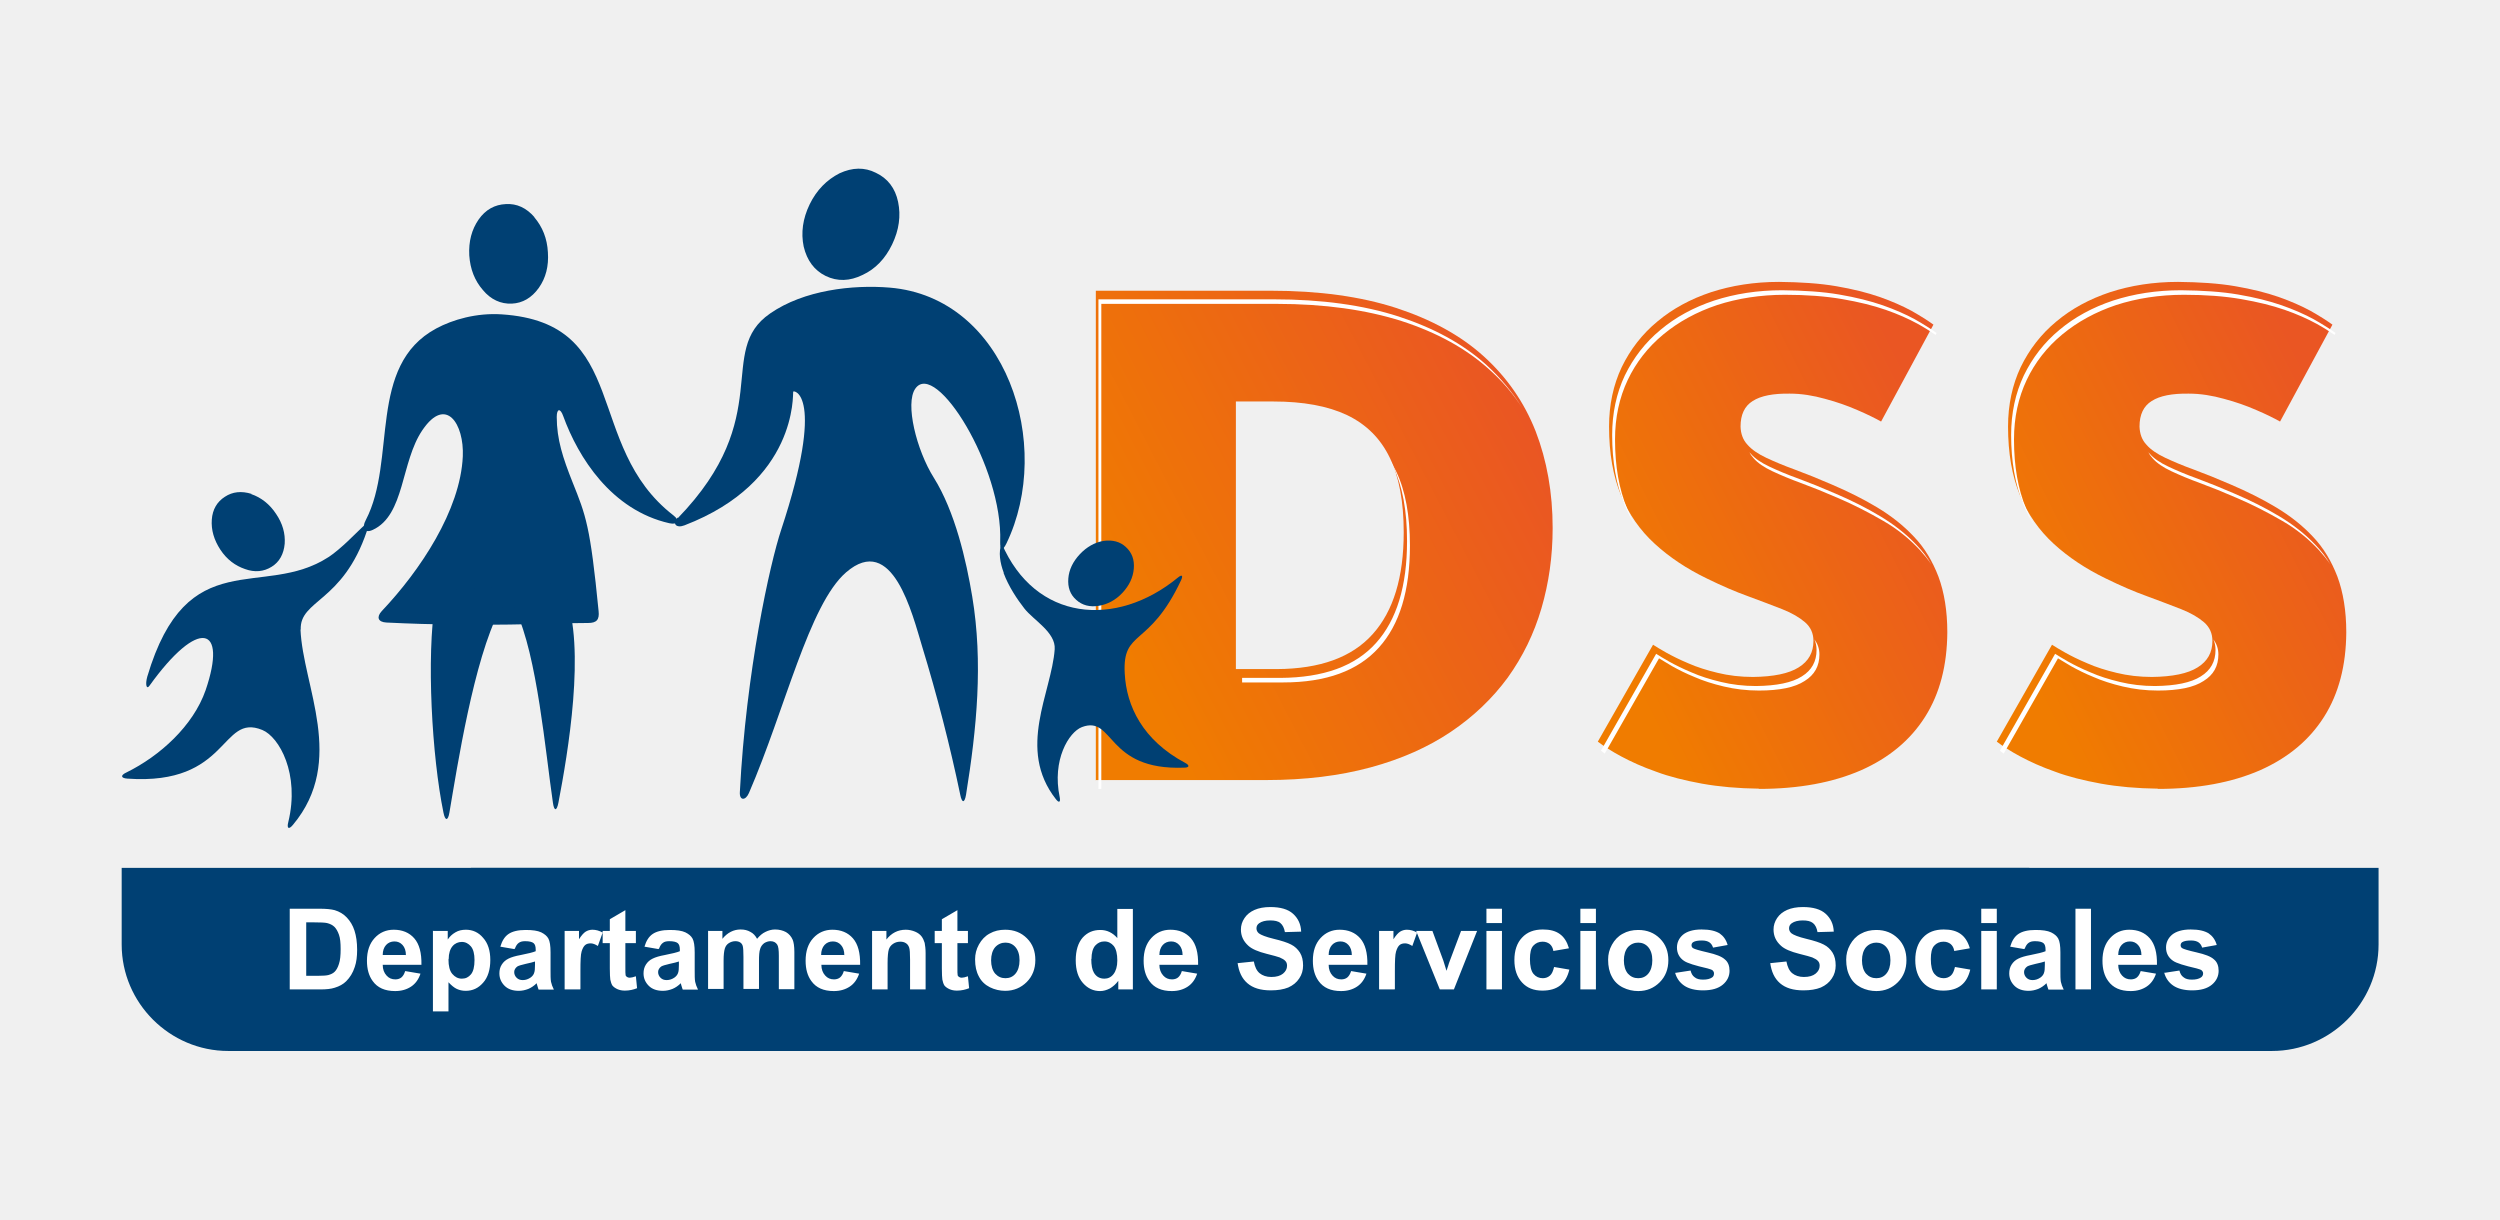
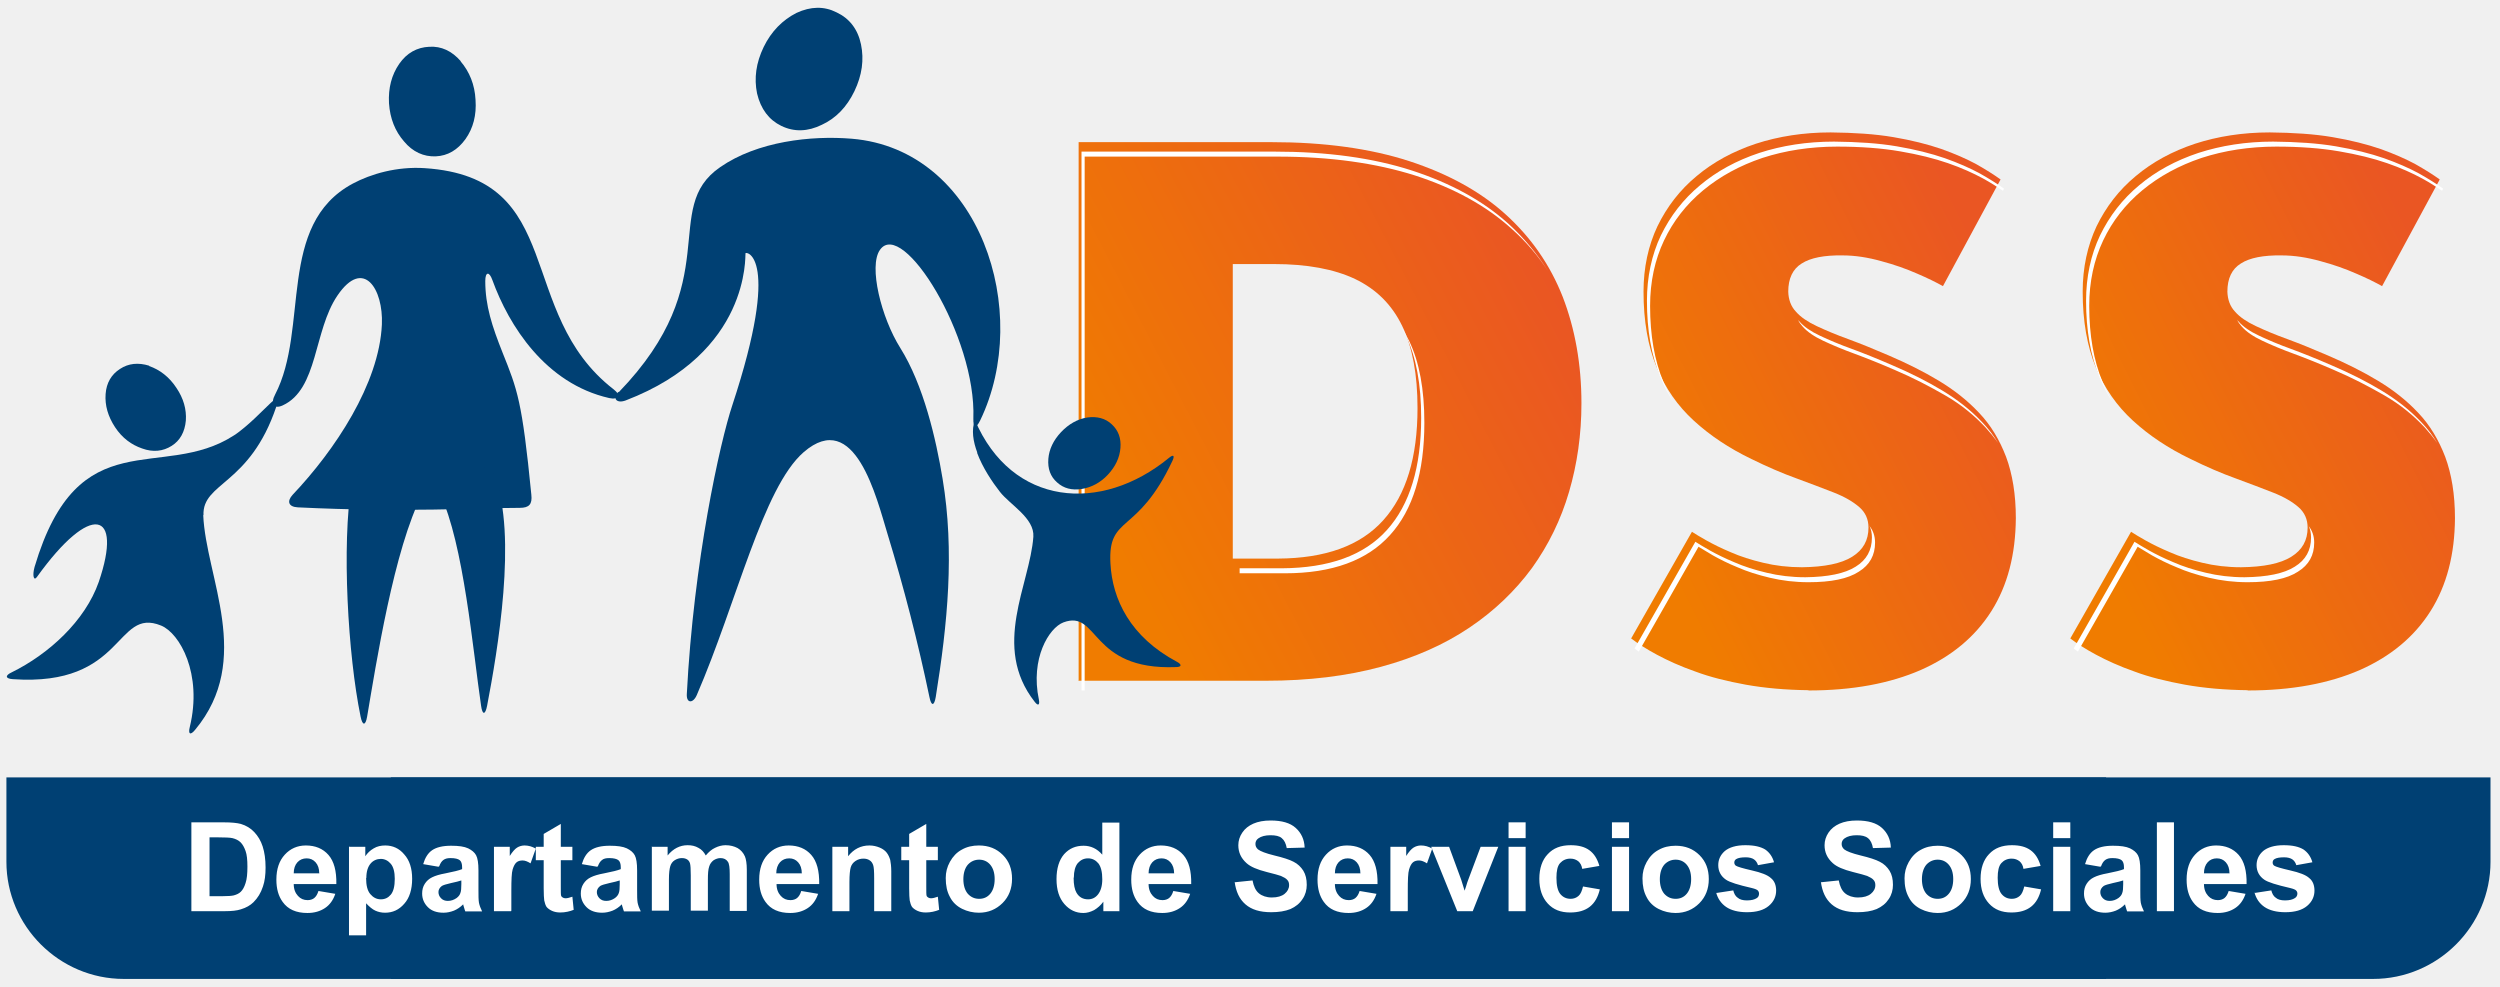
- <svg xmlns="http://www.w3.org/2000/svg" preserveAspectRatio="none" overflow="visible" style="display: block;" width="82" height="40" viewBox="0 0 82 40" fill="none">
+ <svg xmlns="http://www.w3.org/2000/svg" preserveAspectRatio="none" overflow="visible" style="display: block;" width="74.5" height="29.4" viewBox="3.8 5.3 74.5 29.4" fill="none">
  <g id="logo DSS">
    <path id="path2" d="M35.927 25.586H41.525C42.803 25.586 43.94 25.445 44.952 25.171C45.963 24.897 46.842 24.506 47.586 24.005C48.331 23.504 48.951 22.909 49.453 22.227C49.947 21.538 50.315 20.787 50.558 19.957C50.801 19.127 50.927 18.25 50.927 17.319C50.927 16.16 50.738 15.103 50.37 14.148C49.993 13.192 49.429 12.378 48.668 11.689C47.908 11 46.943 10.476 45.791 10.1C44.63 9.724 43.258 9.536 41.69 9.536H35.943C35.943 14.891 35.943 20.239 35.943 25.594L35.927 25.586ZM40.537 21.946V13.169H41.768C42.748 13.169 43.556 13.318 44.183 13.615C44.819 13.921 45.281 14.383 45.587 15.017C45.893 15.651 46.042 16.465 46.042 17.459C46.042 18.931 45.705 20.043 45.022 20.802C44.34 21.562 43.297 21.938 41.886 21.946H40.537Z" fill="url(#paint0_linear_0_374)" />
    <path id="path3" d="M66.561 28.467H3.991V30.981C3.991 32.899 5.567 34.472 7.488 34.472H66.561V28.467Z" fill-rule="evenodd" clip-rule="evenodd" fill="#004073" />
    <path id="path4" d="M15.447 28.467H78.017V30.981C78.017 32.899 76.441 34.472 74.52 34.472H15.447V28.467Z" fill-rule="evenodd" clip-rule="evenodd" fill="#004073" />
    <path id="path5" d="M9.503 29.806H10.475C10.695 29.806 10.86 29.822 10.977 29.853C11.134 29.9 11.267 29.979 11.377 30.096C11.487 30.213 11.573 30.354 11.628 30.526C11.683 30.699 11.714 30.902 11.714 31.153C11.714 31.372 11.691 31.56 11.636 31.717C11.573 31.912 11.479 32.061 11.354 32.186C11.259 32.28 11.134 32.351 10.977 32.398C10.86 32.437 10.703 32.453 10.507 32.453H9.503V29.806ZM10.044 30.253V32.006H10.444C10.593 32.006 10.703 31.998 10.765 31.983C10.852 31.959 10.922 31.928 10.977 31.873C11.032 31.818 11.079 31.74 11.118 31.615C11.158 31.497 11.173 31.333 11.173 31.129C11.173 30.926 11.158 30.769 11.118 30.66C11.079 30.55 11.032 30.464 10.969 30.401C10.907 30.339 10.82 30.299 10.726 30.276C10.656 30.26 10.507 30.253 10.287 30.253H10.044ZM13.283 31.85L13.792 31.936C13.729 32.124 13.627 32.265 13.486 32.359C13.345 32.453 13.173 32.507 12.961 32.507C12.624 32.507 12.381 32.398 12.224 32.178C12.098 32.006 12.036 31.787 12.036 31.513C12.036 31.192 12.122 30.949 12.287 30.769C12.451 30.589 12.663 30.495 12.914 30.495C13.196 30.495 13.424 30.589 13.588 30.777C13.753 30.965 13.831 31.255 13.823 31.646H12.553C12.553 31.795 12.6 31.912 12.679 31.998C12.757 32.085 12.851 32.124 12.969 32.124C13.047 32.124 13.118 32.1 13.165 32.061C13.22 32.014 13.259 31.951 13.29 31.85H13.283ZM13.314 31.333C13.314 31.184 13.275 31.075 13.204 30.996C13.133 30.918 13.047 30.879 12.938 30.879C12.828 30.879 12.734 30.918 12.663 30.996C12.592 31.075 12.553 31.184 12.553 31.325H13.306L13.314 31.333ZM14.216 30.534H14.686V30.816C14.749 30.722 14.827 30.644 14.937 30.581C15.039 30.519 15.156 30.495 15.282 30.495C15.501 30.495 15.697 30.581 15.846 30.761C16.003 30.934 16.082 31.176 16.082 31.489C16.082 31.803 16.003 32.061 15.846 32.233C15.69 32.413 15.501 32.499 15.274 32.499C15.164 32.499 15.07 32.476 14.984 32.437C14.898 32.398 14.804 32.319 14.71 32.218V33.173H14.2V30.526L14.216 30.534ZM14.71 31.466C14.71 31.685 14.749 31.842 14.835 31.944C14.921 32.045 15.023 32.1 15.149 32.1C15.274 32.1 15.368 32.053 15.447 31.959C15.525 31.865 15.564 31.709 15.564 31.489C15.564 31.286 15.525 31.137 15.447 31.043C15.368 30.949 15.266 30.895 15.149 30.895C15.031 30.895 14.921 30.942 14.843 31.035C14.764 31.129 14.717 31.27 14.717 31.458L14.71 31.466ZM16.866 31.129L16.411 31.051C16.466 30.863 16.552 30.722 16.678 30.636C16.803 30.55 16.991 30.503 17.242 30.503C17.47 30.503 17.634 30.526 17.752 30.581C17.861 30.636 17.94 30.699 17.987 30.785C18.034 30.871 18.058 31.02 18.058 31.239V31.826C18.058 31.991 18.058 32.116 18.073 32.202C18.089 32.28 18.12 32.366 18.167 32.46H17.666C17.666 32.46 17.634 32.374 17.619 32.312C17.611 32.28 17.603 32.265 17.603 32.249C17.517 32.335 17.422 32.398 17.328 32.437C17.226 32.476 17.125 32.499 17.015 32.499C16.819 32.499 16.662 32.445 16.552 32.335C16.442 32.225 16.38 32.092 16.38 31.928C16.38 31.818 16.403 31.724 16.458 31.638C16.513 31.552 16.584 31.489 16.678 31.443C16.772 31.396 16.905 31.356 17.078 31.325C17.313 31.278 17.477 31.239 17.571 31.2V31.145C17.571 31.043 17.548 30.973 17.501 30.934C17.454 30.895 17.36 30.871 17.226 30.871C17.132 30.871 17.07 30.887 17.015 30.926C16.96 30.965 16.921 31.028 16.889 31.114L16.866 31.129ZM17.548 31.537C17.485 31.56 17.383 31.584 17.242 31.615C17.101 31.646 17.007 31.677 16.968 31.701C16.905 31.748 16.866 31.811 16.866 31.881C16.866 31.951 16.889 32.014 16.944 32.069C16.999 32.124 17.062 32.147 17.148 32.147C17.242 32.147 17.328 32.116 17.407 32.061C17.47 32.014 17.509 31.959 17.524 31.897C17.54 31.858 17.548 31.771 17.548 31.646V31.544V31.537ZM19.03 32.453H18.52V30.534H18.991V30.808C19.069 30.683 19.147 30.597 19.21 30.558C19.273 30.519 19.351 30.495 19.43 30.495C19.547 30.495 19.657 30.526 19.767 30.589L19.61 31.028C19.524 30.973 19.445 30.942 19.375 30.942C19.304 30.942 19.241 30.957 19.195 30.996C19.147 31.035 19.108 31.106 19.077 31.208C19.046 31.309 19.038 31.521 19.038 31.85V32.437L19.03 32.453ZM20.857 30.534V30.934H20.512V31.709C20.512 31.865 20.512 31.959 20.52 31.983C20.52 32.006 20.543 32.03 20.567 32.045C20.59 32.061 20.622 32.069 20.653 32.069C20.7 32.069 20.77 32.053 20.857 32.022L20.896 32.413C20.778 32.46 20.645 32.492 20.496 32.492C20.402 32.492 20.324 32.476 20.253 32.445C20.182 32.413 20.128 32.374 20.088 32.327C20.057 32.28 20.034 32.21 20.018 32.132C20.01 32.069 20.002 31.951 20.002 31.771V30.934H19.767V30.534H20.002V30.151L20.512 29.853V30.534H20.857ZM21.594 31.129L21.139 31.051C21.194 30.863 21.28 30.722 21.406 30.636C21.531 30.55 21.719 30.503 21.97 30.503C22.198 30.503 22.362 30.526 22.48 30.581C22.59 30.636 22.668 30.699 22.715 30.785C22.762 30.871 22.786 31.02 22.786 31.239V31.826C22.786 31.991 22.786 32.116 22.801 32.202C22.817 32.28 22.848 32.366 22.895 32.46H22.394C22.394 32.46 22.362 32.374 22.346 32.312C22.339 32.28 22.331 32.265 22.331 32.249C22.245 32.335 22.151 32.398 22.056 32.437C21.954 32.476 21.853 32.499 21.743 32.499C21.547 32.499 21.39 32.445 21.28 32.335C21.17 32.225 21.108 32.092 21.108 31.928C21.108 31.818 21.131 31.724 21.186 31.638C21.241 31.552 21.311 31.489 21.406 31.443C21.5 31.396 21.633 31.356 21.805 31.325C22.041 31.278 22.205 31.239 22.299 31.2V31.145C22.299 31.043 22.276 30.973 22.229 30.934C22.182 30.895 22.088 30.871 21.954 30.871C21.86 30.871 21.79 30.887 21.743 30.926C21.688 30.965 21.649 31.028 21.617 31.114L21.594 31.129ZM22.268 31.537C22.205 31.56 22.104 31.584 21.962 31.615C21.821 31.646 21.727 31.677 21.688 31.701C21.625 31.748 21.586 31.811 21.586 31.881C21.586 31.951 21.61 32.014 21.664 32.069C21.719 32.124 21.782 32.147 21.868 32.147C21.962 32.147 22.049 32.116 22.127 32.061C22.19 32.014 22.229 31.959 22.245 31.897C22.26 31.858 22.268 31.771 22.268 31.646V31.544V31.537ZM23.233 30.534H23.695V30.793C23.86 30.589 24.064 30.487 24.291 30.487C24.416 30.487 24.518 30.511 24.613 30.566C24.707 30.613 24.777 30.691 24.832 30.793C24.918 30.691 25.005 30.613 25.107 30.566C25.201 30.519 25.31 30.487 25.42 30.487C25.561 30.487 25.679 30.519 25.781 30.573C25.875 30.628 25.953 30.714 26 30.824C26.032 30.902 26.055 31.035 26.055 31.223V32.445H25.546V31.349C25.546 31.161 25.53 31.035 25.491 30.981C25.444 30.91 25.373 30.871 25.271 30.871C25.201 30.871 25.13 30.895 25.067 30.934C25.005 30.981 24.957 31.043 24.934 31.122C24.903 31.208 24.895 31.341 24.895 31.521V32.437H24.385V31.388C24.385 31.2 24.377 31.082 24.362 31.028C24.346 30.973 24.315 30.934 24.275 30.91C24.236 30.887 24.189 30.871 24.119 30.871C24.04 30.871 23.97 30.895 23.907 30.934C23.844 30.973 23.797 31.035 23.774 31.114C23.75 31.192 23.734 31.325 23.734 31.505V32.437H23.225V30.519L23.233 30.534ZM27.671 31.85L28.18 31.936C28.117 32.124 28.015 32.265 27.874 32.359C27.733 32.453 27.561 32.507 27.349 32.507C27.012 32.507 26.769 32.398 26.612 32.178C26.486 32.006 26.424 31.787 26.424 31.513C26.424 31.192 26.51 30.949 26.675 30.769C26.839 30.589 27.051 30.495 27.302 30.495C27.584 30.495 27.812 30.589 27.976 30.777C28.141 30.965 28.219 31.255 28.212 31.646H26.941C26.941 31.795 26.988 31.912 27.067 31.998C27.145 32.085 27.239 32.124 27.357 32.124C27.435 32.124 27.506 32.1 27.553 32.061C27.608 32.014 27.647 31.951 27.678 31.85H27.671ZM27.694 31.333C27.694 31.184 27.655 31.075 27.584 30.996C27.514 30.918 27.427 30.879 27.318 30.879C27.208 30.879 27.114 30.918 27.043 30.996C26.973 31.075 26.933 31.184 26.933 31.325H27.686L27.694 31.333ZM30.36 32.453H29.85V31.474C29.85 31.27 29.842 31.137 29.819 31.075C29.795 31.012 29.764 30.965 29.709 30.934C29.662 30.902 29.599 30.887 29.529 30.887C29.442 30.887 29.364 30.91 29.294 30.957C29.223 31.004 29.176 31.067 29.152 31.145C29.129 31.223 29.113 31.372 29.113 31.584V32.453H28.604V30.534H29.074V30.816C29.239 30.605 29.45 30.495 29.709 30.495C29.819 30.495 29.921 30.519 30.015 30.558C30.109 30.597 30.18 30.652 30.227 30.714C30.274 30.777 30.305 30.848 30.329 30.926C30.344 31.004 30.36 31.122 30.36 31.262V32.453ZM31.748 30.534V30.934H31.403V31.709C31.403 31.865 31.403 31.959 31.411 31.983C31.411 32.006 31.434 32.03 31.458 32.045C31.481 32.061 31.512 32.069 31.544 32.069C31.591 32.069 31.662 32.053 31.748 32.022L31.787 32.413C31.669 32.46 31.536 32.492 31.387 32.492C31.293 32.492 31.215 32.476 31.144 32.445C31.073 32.413 31.018 32.374 30.979 32.327C30.948 32.28 30.924 32.21 30.909 32.132C30.901 32.069 30.893 31.951 30.893 31.771V30.934H30.658V30.534H30.893V30.151L31.403 29.853V30.534H31.748ZM31.983 31.466C31.983 31.294 32.022 31.137 32.108 30.981C32.195 30.824 32.312 30.699 32.461 30.62C32.61 30.534 32.783 30.495 32.971 30.495C33.261 30.495 33.496 30.589 33.684 30.777C33.873 30.965 33.959 31.2 33.959 31.489C33.959 31.779 33.865 32.022 33.677 32.21C33.488 32.398 33.253 32.499 32.971 32.499C32.798 32.499 32.626 32.46 32.469 32.382C32.312 32.304 32.187 32.186 32.108 32.03C32.022 31.873 31.983 31.693 31.983 31.466ZM32.508 31.497C32.508 31.685 32.555 31.834 32.642 31.936C32.736 32.038 32.846 32.085 32.979 32.085C33.112 32.085 33.222 32.038 33.308 31.936C33.394 31.834 33.441 31.685 33.441 31.497C33.441 31.309 33.394 31.169 33.308 31.067C33.222 30.965 33.104 30.918 32.979 30.918C32.853 30.918 32.736 30.965 32.642 31.067C32.555 31.169 32.508 31.317 32.508 31.505V31.497ZM37.15 32.453H36.68V32.171C36.601 32.28 36.507 32.359 36.405 32.421C36.295 32.476 36.194 32.507 36.084 32.507C35.864 32.507 35.676 32.421 35.519 32.241C35.362 32.061 35.284 31.818 35.284 31.497C35.284 31.176 35.362 30.926 35.511 30.754C35.668 30.581 35.856 30.503 36.092 30.503C36.303 30.503 36.492 30.589 36.648 30.769V29.814H37.158V32.46L37.15 32.453ZM35.794 31.458C35.794 31.662 35.825 31.811 35.88 31.904C35.958 32.038 36.076 32.1 36.225 32.1C36.343 32.1 36.444 32.053 36.523 31.951C36.601 31.85 36.648 31.701 36.648 31.505C36.648 31.286 36.609 31.129 36.531 31.028C36.452 30.934 36.35 30.879 36.225 30.879C36.099 30.879 36.005 30.926 35.919 31.02C35.841 31.114 35.801 31.262 35.801 31.45L35.794 31.458ZM38.758 31.85L39.267 31.936C39.204 32.124 39.102 32.265 38.961 32.359C38.82 32.453 38.648 32.507 38.436 32.507C38.099 32.507 37.856 32.398 37.699 32.178C37.574 32.006 37.511 31.787 37.511 31.513C37.511 31.192 37.597 30.949 37.762 30.769C37.926 30.589 38.138 30.495 38.389 30.495C38.671 30.495 38.899 30.589 39.063 30.777C39.228 30.965 39.306 31.255 39.298 31.646H38.028C38.028 31.795 38.075 31.912 38.154 31.998C38.232 32.085 38.326 32.124 38.444 32.124C38.522 32.124 38.593 32.1 38.64 32.061C38.695 32.014 38.734 31.951 38.765 31.85H38.758ZM38.789 31.333C38.789 31.184 38.75 31.075 38.679 30.996C38.608 30.918 38.522 30.879 38.413 30.879C38.303 30.879 38.209 30.918 38.138 30.996C38.068 31.075 38.028 31.184 38.028 31.325H38.781L38.789 31.333ZM40.6 31.591L41.126 31.537C41.157 31.709 41.219 31.842 41.314 31.92C41.408 31.998 41.541 32.045 41.698 32.045C41.87 32.045 41.996 32.006 42.082 31.936C42.168 31.865 42.215 31.779 42.215 31.677C42.215 31.615 42.2 31.56 42.16 31.521C42.121 31.474 42.059 31.443 41.972 31.403C41.91 31.38 41.768 31.341 41.549 31.286C41.267 31.215 41.063 31.129 40.945 31.02C40.781 30.871 40.702 30.699 40.702 30.487C40.702 30.354 40.741 30.229 40.82 30.112C40.898 29.994 41.008 29.908 41.149 29.845C41.29 29.783 41.463 29.751 41.666 29.751C41.996 29.751 42.247 29.822 42.411 29.971C42.576 30.119 42.67 30.315 42.678 30.558L42.145 30.573C42.121 30.44 42.074 30.339 41.996 30.276C41.925 30.213 41.808 30.19 41.659 30.19C41.51 30.19 41.384 30.221 41.298 30.284C41.243 30.323 41.212 30.378 41.212 30.448C41.212 30.511 41.235 30.566 41.29 30.613C41.361 30.667 41.517 30.73 41.776 30.793C42.035 30.855 42.231 30.918 42.349 30.981C42.474 31.043 42.568 31.137 42.639 31.247C42.709 31.364 42.741 31.497 42.741 31.67C42.741 31.818 42.702 31.967 42.615 32.092C42.529 32.225 42.411 32.319 42.255 32.39C42.098 32.453 41.91 32.484 41.682 32.484C41.345 32.484 41.094 32.406 40.914 32.249C40.733 32.092 40.632 31.873 40.592 31.576L40.6 31.591ZM44.309 31.85L44.819 31.936C44.756 32.124 44.654 32.265 44.513 32.359C44.372 32.453 44.199 32.507 43.987 32.507C43.65 32.507 43.407 32.398 43.25 32.178C43.125 32.006 43.062 31.787 43.062 31.513C43.062 31.192 43.148 30.949 43.313 30.769C43.478 30.589 43.689 30.495 43.94 30.495C44.223 30.495 44.45 30.589 44.615 30.777C44.779 30.965 44.858 31.255 44.85 31.646H43.58C43.58 31.795 43.627 31.912 43.705 31.998C43.783 32.085 43.878 32.124 43.995 32.124C44.074 32.124 44.144 32.1 44.191 32.061C44.246 32.014 44.285 31.951 44.317 31.85H44.309ZM44.34 31.333C44.34 31.184 44.301 31.075 44.23 30.996C44.16 30.918 44.074 30.879 43.964 30.879C43.854 30.879 43.76 30.918 43.689 30.996C43.619 31.075 43.58 31.184 43.58 31.325H44.332L44.34 31.333ZM45.744 32.453H45.234V30.534H45.705V30.808C45.783 30.683 45.861 30.597 45.924 30.558C45.987 30.519 46.065 30.495 46.144 30.495C46.261 30.495 46.371 30.526 46.481 30.589L46.324 31.028C46.238 30.973 46.159 30.942 46.089 30.942C46.018 30.942 45.955 30.957 45.908 30.996C45.861 31.035 45.822 31.106 45.791 31.208C45.759 31.309 45.752 31.521 45.752 31.85V32.437L45.744 32.453ZM47.226 32.453L46.449 30.534H46.983L47.343 31.513L47.445 31.842C47.477 31.756 47.492 31.701 47.5 31.677C47.516 31.623 47.532 31.568 47.555 31.513L47.923 30.534H48.449L47.688 32.453H47.233H47.226ZM48.755 30.276V29.806H49.264V30.276H48.755ZM48.755 32.453V30.534H49.264V32.453H48.755ZM51.452 31.106L50.95 31.192C50.934 31.09 50.895 31.02 50.833 30.965C50.77 30.918 50.699 30.887 50.597 30.887C50.472 30.887 50.37 30.934 50.291 31.02C50.213 31.106 50.182 31.255 50.182 31.458C50.182 31.685 50.221 31.85 50.299 31.944C50.378 32.038 50.48 32.085 50.605 32.085C50.699 32.085 50.778 32.053 50.84 31.998C50.903 31.944 50.942 31.85 50.974 31.717L51.475 31.803C51.42 32.03 51.326 32.202 51.178 32.319C51.029 32.437 50.833 32.492 50.589 32.492C50.307 32.492 50.088 32.406 49.923 32.225C49.758 32.045 49.672 31.803 49.672 31.489C49.672 31.176 49.758 30.926 49.923 30.754C50.088 30.573 50.315 30.487 50.605 30.487C50.84 30.487 51.021 30.534 51.162 30.636C51.303 30.738 51.397 30.887 51.46 31.098L51.452 31.106ZM51.836 30.276V29.806H52.346V30.276H51.836ZM51.836 32.453V30.534H52.346V32.453H51.836ZM52.746 31.474C52.746 31.302 52.785 31.145 52.871 30.988C52.957 30.832 53.075 30.707 53.224 30.628C53.373 30.542 53.545 30.503 53.734 30.503C54.024 30.503 54.259 30.597 54.447 30.785C54.635 30.973 54.722 31.208 54.722 31.497C54.722 31.787 54.627 32.03 54.439 32.218C54.251 32.406 54.016 32.507 53.734 32.507C53.561 32.507 53.389 32.468 53.232 32.39C53.075 32.312 52.95 32.194 52.871 32.038C52.785 31.881 52.746 31.701 52.746 31.474ZM53.263 31.497C53.263 31.685 53.31 31.834 53.396 31.936C53.49 32.038 53.6 32.085 53.734 32.085C53.867 32.085 53.977 32.038 54.063 31.936C54.149 31.834 54.196 31.685 54.196 31.497C54.196 31.309 54.149 31.169 54.063 31.067C53.977 30.965 53.859 30.918 53.734 30.918C53.608 30.918 53.49 30.965 53.396 31.067C53.31 31.169 53.263 31.317 53.263 31.505V31.497ZM54.941 31.912L55.451 31.834C55.474 31.928 55.514 32.006 55.584 32.053C55.647 32.108 55.741 32.132 55.858 32.132C55.992 32.132 56.086 32.108 56.156 32.061C56.203 32.03 56.219 31.983 56.219 31.928C56.219 31.889 56.203 31.858 56.18 31.834C56.156 31.811 56.102 31.787 56.008 31.764C55.6 31.67 55.341 31.591 55.231 31.513C55.082 31.411 55.004 31.262 55.004 31.082C55.004 30.918 55.067 30.777 55.2 30.66C55.333 30.55 55.537 30.487 55.811 30.487C56.086 30.487 56.266 30.534 56.4 30.613C56.525 30.699 56.619 30.824 56.666 30.996L56.188 31.082C56.164 31.004 56.125 30.949 56.07 30.91C56.015 30.871 55.929 30.848 55.827 30.848C55.694 30.848 55.6 30.863 55.537 30.902C55.498 30.926 55.482 30.965 55.482 31.004C55.482 31.043 55.498 31.075 55.529 31.098C55.576 31.129 55.733 31.176 56.008 31.239C56.282 31.302 56.47 31.372 56.572 31.466C56.682 31.552 56.729 31.685 56.729 31.842C56.729 32.014 56.658 32.171 56.509 32.296C56.36 32.421 56.149 32.484 55.858 32.484C55.6 32.484 55.388 32.429 55.239 32.327C55.09 32.225 54.988 32.077 54.941 31.897V31.912ZM58.07 31.591L58.595 31.537C58.626 31.709 58.689 31.842 58.783 31.92C58.877 31.998 59.011 32.045 59.167 32.045C59.34 32.045 59.465 32.006 59.551 31.936C59.638 31.865 59.685 31.779 59.685 31.677C59.685 31.615 59.669 31.56 59.63 31.521C59.591 31.474 59.528 31.443 59.442 31.403C59.379 31.38 59.238 31.341 59.018 31.286C58.736 31.215 58.532 31.129 58.415 31.02C58.25 30.871 58.172 30.699 58.172 30.487C58.172 30.354 58.211 30.229 58.289 30.112C58.368 29.994 58.477 29.908 58.618 29.845C58.76 29.783 58.932 29.751 59.136 29.751C59.465 29.751 59.716 29.822 59.881 29.971C60.045 30.119 60.14 30.315 60.147 30.558L59.614 30.573C59.591 30.44 59.544 30.339 59.465 30.276C59.387 30.213 59.277 30.19 59.128 30.19C58.979 30.19 58.854 30.221 58.767 30.284C58.713 30.323 58.681 30.378 58.681 30.448C58.681 30.511 58.705 30.566 58.76 30.613C58.83 30.667 58.987 30.73 59.246 30.793C59.505 30.855 59.7 30.918 59.818 30.981C59.944 31.043 60.038 31.137 60.108 31.247C60.179 31.364 60.21 31.497 60.21 31.67C60.21 31.818 60.171 31.967 60.085 32.092C59.998 32.225 59.881 32.319 59.724 32.39C59.567 32.453 59.379 32.484 59.152 32.484C58.815 32.484 58.564 32.406 58.383 32.249C58.203 32.092 58.101 31.873 58.062 31.576L58.07 31.591ZM60.555 31.474C60.555 31.302 60.594 31.145 60.681 30.988C60.767 30.832 60.885 30.707 61.033 30.628C61.182 30.542 61.355 30.503 61.543 30.503C61.833 30.503 62.069 30.597 62.257 30.785C62.445 30.973 62.531 31.208 62.531 31.497C62.531 31.787 62.437 32.03 62.249 32.218C62.061 32.406 61.825 32.507 61.543 32.507C61.371 32.507 61.198 32.468 61.041 32.39C60.885 32.312 60.759 32.194 60.681 32.038C60.594 31.881 60.555 31.701 60.555 31.474ZM61.073 31.497C61.073 31.685 61.12 31.834 61.206 31.936C61.3 32.038 61.41 32.085 61.543 32.085C61.676 32.085 61.786 32.038 61.872 31.936C61.959 31.834 62.006 31.685 62.006 31.497C62.006 31.309 61.959 31.169 61.872 31.067C61.786 30.965 61.669 30.918 61.543 30.918C61.418 30.918 61.3 30.965 61.206 31.067C61.12 31.169 61.073 31.317 61.073 31.505V31.497ZM64.601 31.106L64.099 31.192C64.084 31.09 64.044 31.02 63.982 30.965C63.919 30.918 63.848 30.887 63.746 30.887C63.621 30.887 63.519 30.934 63.441 31.02C63.362 31.106 63.331 31.255 63.331 31.458C63.331 31.685 63.37 31.85 63.449 31.944C63.527 32.038 63.629 32.085 63.754 32.085C63.848 32.085 63.927 32.053 63.989 31.998C64.052 31.944 64.091 31.85 64.123 31.717L64.625 31.803C64.57 32.03 64.476 32.202 64.327 32.319C64.178 32.437 63.982 32.492 63.739 32.492C63.456 32.492 63.237 32.406 63.072 32.225C62.907 32.045 62.821 31.803 62.821 31.489C62.821 31.176 62.907 30.926 63.072 30.754C63.237 30.573 63.464 30.487 63.754 30.487C63.989 30.487 64.17 30.534 64.311 30.636C64.452 30.738 64.546 30.887 64.609 31.098L64.601 31.106ZM64.985 30.276V29.806H65.495V30.276H64.985ZM64.985 32.453V30.534H65.495V32.453H64.985ZM66.389 31.129L65.934 31.051C65.989 30.863 66.075 30.722 66.201 30.636C66.326 30.55 66.514 30.503 66.765 30.503C66.993 30.503 67.157 30.526 67.275 30.581C67.385 30.636 67.463 30.699 67.51 30.785C67.557 30.871 67.581 31.02 67.581 31.239V31.826C67.581 31.991 67.581 32.116 67.596 32.202C67.612 32.28 67.643 32.366 67.69 32.46H67.189C67.189 32.46 67.157 32.374 67.141 32.312C67.134 32.28 67.126 32.265 67.126 32.249C67.04 32.335 66.945 32.398 66.851 32.437C66.749 32.476 66.647 32.499 66.538 32.499C66.342 32.499 66.185 32.445 66.075 32.335C65.965 32.225 65.903 32.092 65.903 31.928C65.903 31.818 65.926 31.724 65.981 31.638C66.036 31.552 66.106 31.489 66.201 31.443C66.295 31.396 66.428 31.356 66.6 31.325C66.836 31.278 67 31.239 67.094 31.2V31.145C67.094 31.043 67.071 30.973 67.024 30.934C66.977 30.895 66.883 30.871 66.749 30.871C66.655 30.871 66.593 30.887 66.538 30.926C66.483 30.965 66.444 31.028 66.412 31.114L66.389 31.129ZM67.071 31.537C67.008 31.56 66.906 31.584 66.765 31.615C66.624 31.646 66.53 31.677 66.491 31.701C66.428 31.748 66.389 31.811 66.389 31.881C66.389 31.951 66.412 32.014 66.467 32.069C66.522 32.124 66.585 32.147 66.671 32.147C66.765 32.147 66.851 32.116 66.93 32.061C66.993 32.014 67.032 31.959 67.047 31.897C67.063 31.858 67.071 31.771 67.071 31.646V31.544V31.537ZM68.075 32.453V29.806H68.584V32.453H68.075ZM70.207 31.85L70.717 31.936C70.654 32.124 70.552 32.265 70.411 32.359C70.27 32.453 70.097 32.507 69.886 32.507C69.549 32.507 69.306 32.398 69.149 32.178C69.023 32.006 68.961 31.787 68.961 31.513C68.961 31.192 69.047 30.949 69.212 30.769C69.376 30.589 69.588 30.495 69.839 30.495C70.121 30.495 70.348 30.589 70.513 30.777C70.678 30.965 70.756 31.255 70.748 31.646H69.478C69.478 31.795 69.525 31.912 69.603 31.998C69.682 32.085 69.776 32.124 69.894 32.124C69.972 32.124 70.043 32.1 70.09 32.061C70.145 32.014 70.184 31.951 70.215 31.85H70.207ZM70.239 31.333C70.239 31.184 70.2 31.075 70.129 30.996C70.058 30.918 69.972 30.879 69.862 30.879C69.752 30.879 69.658 30.918 69.588 30.996C69.517 31.075 69.478 31.184 69.478 31.325H70.231L70.239 31.333ZM70.976 31.912L71.485 31.834C71.509 31.928 71.548 32.006 71.619 32.053C71.681 32.108 71.775 32.132 71.893 32.132C72.026 32.132 72.121 32.108 72.191 32.061C72.238 32.03 72.262 31.983 72.262 31.928C72.262 31.889 72.246 31.858 72.222 31.834C72.199 31.811 72.144 31.787 72.05 31.764C71.642 31.67 71.383 31.591 71.274 31.513C71.125 31.411 71.046 31.262 71.046 31.082C71.046 30.918 71.109 30.777 71.242 30.66C71.376 30.55 71.579 30.487 71.854 30.487C72.128 30.487 72.309 30.534 72.442 30.613C72.567 30.699 72.662 30.824 72.709 30.996L72.23 31.082C72.207 31.004 72.168 30.949 72.113 30.91C72.058 30.871 71.972 30.848 71.87 30.848C71.736 30.848 71.642 30.863 71.579 30.902C71.54 30.926 71.525 30.965 71.525 31.004C71.525 31.043 71.54 31.075 71.572 31.098C71.619 31.129 71.775 31.176 72.05 31.239C72.324 31.302 72.513 31.372 72.615 31.466C72.724 31.552 72.771 31.685 72.771 31.842C72.771 32.014 72.701 32.171 72.552 32.296C72.403 32.421 72.191 32.484 71.901 32.484C71.642 32.484 71.43 32.429 71.281 32.327C71.132 32.225 71.031 32.077 70.984 31.897L70.976 31.912Z" fill-rule="evenodd" clip-rule="evenodd" fill="white" />
    <g id="Layer1000">
      <path id="path6" d="M45.556 15.048C45.603 15.134 45.65 15.22 45.697 15.306C46.002 15.941 46.151 16.755 46.151 17.749C46.151 19.221 45.814 20.333 45.132 21.092C44.45 21.852 43.407 22.227 41.996 22.235H40.741V22.384H42.09C43.501 22.384 44.544 22 45.226 21.241C45.908 20.489 46.246 19.37 46.246 17.898C46.246 16.904 46.097 16.089 45.791 15.455C45.72 15.314 45.642 15.173 45.556 15.048Z" fill-rule="evenodd" clip-rule="evenodd" fill="white" />
      <path id="path7" d="M36.029 25.876H36.123V9.967H41.87C43.446 9.967 44.811 10.162 45.971 10.53C47.132 10.906 48.088 11.431 48.849 12.12C49.272 12.496 49.633 12.918 49.931 13.38C49.609 12.864 49.217 12.394 48.755 11.971C47.994 11.282 47.03 10.758 45.877 10.382C44.717 10.006 43.344 9.818 41.776 9.818H36.029V25.876Z" fill-rule="evenodd" clip-rule="evenodd" fill="white" />
    </g>
    <path id="path8" d="M57.693 25.876C59.011 25.876 60.124 25.665 61.041 25.265C61.959 24.858 62.657 24.279 63.143 23.512C63.629 22.744 63.864 21.82 63.872 20.74C63.872 20.035 63.77 19.424 63.582 18.916C63.386 18.407 63.127 17.968 62.774 17.6C62.429 17.232 62.029 16.919 61.575 16.645C61.12 16.371 60.618 16.121 60.085 15.893C59.654 15.706 59.246 15.541 58.885 15.408C58.517 15.275 58.203 15.142 57.936 15.017C57.67 14.891 57.458 14.75 57.317 14.586C57.168 14.429 57.097 14.226 57.09 13.991C57.09 13.6 57.223 13.318 57.489 13.153C57.756 12.981 58.164 12.903 58.705 12.911C59.089 12.911 59.473 12.973 59.865 13.083C60.249 13.185 60.602 13.31 60.924 13.451C61.253 13.592 61.504 13.717 61.7 13.827C62.272 12.77 62.845 11.705 63.417 10.648C63.221 10.507 62.986 10.358 62.696 10.194C62.406 10.037 62.053 9.881 61.653 9.74C61.245 9.599 60.775 9.481 60.226 9.387C59.677 9.293 59.058 9.254 58.352 9.246C57.544 9.246 56.799 9.364 56.125 9.583C55.443 9.81 54.855 10.131 54.361 10.546C53.859 10.961 53.475 11.462 53.193 12.041C52.918 12.621 52.777 13.278 52.777 13.991C52.777 14.868 52.91 15.62 53.169 16.246C53.428 16.872 53.796 17.397 54.275 17.835C54.753 18.274 55.325 18.657 55.992 18.978C56.47 19.213 56.925 19.409 57.34 19.558C57.764 19.714 58.132 19.855 58.454 19.98C58.775 20.106 59.026 20.255 59.206 20.411C59.387 20.568 59.481 20.771 59.481 21.022C59.481 21.398 59.324 21.687 58.995 21.891C58.673 22.094 58.172 22.196 57.497 22.204C57.09 22.204 56.697 22.157 56.345 22.071C55.984 21.985 55.663 21.883 55.38 21.758C55.098 21.64 54.847 21.515 54.651 21.405C54.455 21.296 54.306 21.202 54.22 21.147C53.616 22.204 53.012 23.269 52.408 24.326C52.605 24.474 52.855 24.639 53.177 24.811C53.498 24.983 53.875 25.156 54.322 25.312C54.761 25.477 55.27 25.602 55.827 25.704C56.392 25.805 57.011 25.86 57.693 25.868V25.876Z" fill="url(#paint1_linear_0_374)" />
    <g id="Layer1001">
      <path id="path9" d="M59.505 20.959C59.559 21.069 59.583 21.186 59.583 21.319C59.583 21.695 59.426 21.985 59.097 22.188C58.775 22.392 58.273 22.494 57.599 22.502C57.191 22.502 56.799 22.454 56.447 22.368C56.086 22.282 55.764 22.18 55.482 22.055C55.2 21.938 54.949 21.812 54.753 21.703C54.557 21.593 54.408 21.499 54.322 21.445C53.718 22.502 53.114 23.566 52.51 24.623C52.55 24.654 52.589 24.686 52.636 24.717L54.416 21.593C54.51 21.648 54.651 21.734 54.847 21.852C55.043 21.961 55.286 22.087 55.576 22.204C55.858 22.329 56.18 22.431 56.541 22.517C56.901 22.603 57.285 22.65 57.693 22.65C58.368 22.65 58.869 22.548 59.191 22.337C59.52 22.134 59.677 21.844 59.677 21.468C59.677 21.272 59.614 21.1 59.505 20.967V20.959Z" fill-rule="evenodd" clip-rule="evenodd" fill="white" />
      <path id="path10" d="M63.488 10.985L63.519 10.922C63.323 10.781 63.088 10.632 62.798 10.468C62.508 10.311 62.155 10.155 61.755 10.014C61.347 9.873 60.877 9.755 60.328 9.661C59.779 9.567 59.16 9.528 58.454 9.52C57.646 9.52 56.901 9.638 56.227 9.857C55.545 10.084 54.957 10.405 54.463 10.82C53.961 11.235 53.577 11.736 53.294 12.316C53.02 12.895 52.879 13.553 52.879 14.265C52.879 15.142 53.012 15.893 53.271 16.52C53.389 16.81 53.53 17.076 53.694 17.319C53.569 17.115 53.459 16.896 53.365 16.669C53.106 16.042 52.973 15.299 52.973 14.414C52.973 13.694 53.114 13.044 53.389 12.464C53.663 11.885 54.055 11.384 54.557 10.969C55.059 10.554 55.647 10.233 56.321 10.006C56.995 9.787 57.74 9.669 58.548 9.669C59.254 9.669 59.873 9.716 60.422 9.81C60.971 9.904 61.441 10.021 61.849 10.162C62.257 10.303 62.602 10.46 62.892 10.617C63.119 10.742 63.315 10.867 63.488 10.985Z" fill-rule="evenodd" clip-rule="evenodd" fill="white" />
      <path id="path11" d="M63.346 18.509C63.213 18.282 63.056 18.078 62.876 17.89C62.531 17.522 62.131 17.209 61.676 16.935C61.222 16.661 60.72 16.41 60.187 16.183C59.755 15.995 59.348 15.831 58.987 15.698C58.618 15.565 58.305 15.432 58.038 15.306C57.772 15.181 57.56 15.04 57.419 14.876C57.403 14.86 57.388 14.844 57.38 14.829C57.411 14.899 57.458 14.962 57.513 15.024C57.654 15.189 57.866 15.33 58.132 15.455C58.399 15.58 58.713 15.713 59.081 15.847C59.442 15.98 59.849 16.144 60.281 16.332C60.814 16.559 61.308 16.817 61.77 17.084C62.233 17.35 62.625 17.671 62.97 18.039C63.103 18.188 63.229 18.336 63.346 18.509Z" fill-rule="evenodd" clip-rule="evenodd" fill="white" />
    </g>
    <path id="path12" d="M22.229 16.974C22.033 17.177 22.182 17.334 22.448 17.232C26.165 15.807 26 12.918 26.016 12.848C26.024 12.785 27.098 12.903 25.624 17.373C25.256 18.477 24.471 22.016 24.267 25.985C24.252 26.267 24.456 26.267 24.566 26.009C25.757 23.253 26.534 19.832 27.749 18.775C29.278 17.452 29.921 20.137 30.25 21.218C30.728 22.783 31.16 24.451 31.497 26.072C31.552 26.346 31.638 26.346 31.685 26.072C32.038 23.887 32.25 21.734 31.889 19.566C31.693 18.383 31.324 16.778 30.627 15.666C30.062 14.766 29.678 13.232 30.023 12.746C30.689 11.791 32.9 15.33 32.806 17.773C32.798 18.054 32.885 18.086 33.01 17.827C34.571 14.594 33.01 9.755 29.184 9.434C27.968 9.333 26.369 9.513 25.263 10.28C23.46 11.517 25.467 13.654 22.237 16.99L22.229 16.974Z" fill-rule="evenodd" clip-rule="evenodd" fill="#004073" />
    <path id="path13" d="M27.537 5.684C27.122 5.895 26.785 6.232 26.557 6.702C26.33 7.172 26.267 7.634 26.361 8.088C26.471 8.55 26.714 8.871 27.082 9.051C27.467 9.239 27.874 9.223 28.29 9.019C28.713 8.824 29.035 8.487 29.262 8.017C29.49 7.54 29.552 7.078 29.458 6.624C29.364 6.17 29.113 5.848 28.729 5.668C28.36 5.481 27.961 5.488 27.537 5.684Z" fill-rule="evenodd" clip-rule="evenodd" fill="#004073" />
    <g id="Layer1002">
      <path id="path14" d="M17.524 7.125C17.791 7.438 17.948 7.821 17.971 8.276C18.003 8.73 17.901 9.121 17.673 9.442C17.438 9.771 17.14 9.943 16.787 9.959C16.427 9.975 16.097 9.826 15.839 9.513C15.572 9.207 15.423 8.831 15.392 8.377C15.368 7.923 15.47 7.532 15.697 7.203C15.925 6.874 16.231 6.71 16.591 6.694C16.952 6.671 17.266 6.819 17.532 7.125H17.524Z" fill-rule="evenodd" clip-rule="evenodd" fill="#004073" />
      <path id="path15" d="M18.261 13.67C18.261 14.414 18.465 15.024 18.779 15.815C19.218 16.911 19.359 17.24 19.634 20.043C19.665 20.325 19.571 20.434 19.289 20.434C18.05 20.434 15.87 20.576 12.671 20.419C12.396 20.403 12.342 20.239 12.522 20.043C13.776 18.72 15.101 16.739 15.18 14.97C15.227 13.913 14.631 12.965 13.855 14.108C13.141 15.158 13.283 16.896 12.224 17.381C11.957 17.506 11.855 17.319 11.997 17.06C13.024 15.087 12.036 11.995 14.31 10.773C14.851 10.483 15.627 10.256 16.458 10.311C20.724 10.593 19.124 14.61 22.088 16.904C22.315 17.076 22.229 17.224 21.954 17.162C20.057 16.731 18.967 15.009 18.473 13.646C18.379 13.38 18.261 13.396 18.261 13.678V13.67Z" fill-rule="evenodd" clip-rule="evenodd" fill="#004073" />
      <path id="path16" d="M14.278 19.714C13.98 21.546 14.168 24.819 14.545 26.651C14.6 26.933 14.694 26.933 14.741 26.651C15 25.132 15.541 21.64 16.387 20.02C16.521 19.769 16.787 19.769 16.913 20.02C17.619 21.499 17.893 24.686 18.136 26.33C18.175 26.612 18.261 26.612 18.316 26.33C18.622 24.733 19.226 21.225 18.536 19.503C18.426 19.237 18.073 19.096 17.799 19.158L14.913 19.323C14.639 19.385 14.341 19.44 14.294 19.722L14.278 19.714Z" fill-rule="evenodd" clip-rule="evenodd" fill="#004073" />
    </g>
    <path id="path17" d="M36.201 17.741C35.911 17.788 35.645 17.937 35.417 18.18C35.19 18.422 35.064 18.689 35.041 18.97C35.017 19.268 35.104 19.503 35.3 19.675C35.496 19.855 35.747 19.918 36.037 19.871C36.327 19.824 36.593 19.683 36.813 19.448C37.04 19.205 37.166 18.939 37.189 18.649C37.213 18.36 37.127 18.125 36.931 17.945C36.742 17.765 36.492 17.702 36.201 17.741Z" fill-rule="evenodd" clip-rule="evenodd" fill="#004073" />
    <path id="path18" d="M32.916 18.79C33.081 19.237 33.371 19.667 33.598 19.957C33.896 20.341 34.633 20.74 34.594 21.296C34.492 22.721 33.34 24.561 34.633 26.213C34.735 26.346 34.79 26.314 34.759 26.15C34.5 24.929 35.057 24.012 35.488 23.848C36.554 23.449 36.256 25.281 38.844 25.179C39.016 25.179 39.024 25.101 38.875 25.023C37.479 24.279 36.946 23.159 36.891 22.087C36.813 20.622 37.691 21.272 38.742 19.025C38.812 18.869 38.765 18.837 38.632 18.947C36.609 20.607 33.951 20.388 32.853 17.82C32.743 18.109 32.798 18.454 32.924 18.79H32.916Z" fill-rule="evenodd" clip-rule="evenodd" fill="#004073" />
    <path id="path19" d="M8.241 16.207C8.562 16.316 8.845 16.535 9.056 16.857C9.268 17.17 9.362 17.498 9.338 17.835C9.307 18.172 9.166 18.43 8.915 18.587C8.656 18.751 8.358 18.782 8.037 18.665C7.715 18.555 7.441 18.352 7.229 18.031C7.018 17.71 6.923 17.381 6.947 17.044C6.971 16.708 7.12 16.457 7.378 16.293C7.629 16.128 7.919 16.097 8.249 16.199L8.241 16.207Z" fill-rule="evenodd" clip-rule="evenodd" fill="#004073" />
    <path id="path20" d="M9.856 20.646C9.934 22.509 11.361 24.952 9.613 27.05C9.472 27.223 9.401 27.176 9.456 26.964C9.84 25.383 9.158 24.169 8.601 23.942C7.221 23.378 7.543 25.774 4.179 25.539C3.96 25.524 3.944 25.43 4.148 25.336C5.246 24.796 6.335 23.809 6.743 22.642C7.472 20.513 6.508 20.255 4.901 22.494C4.806 22.627 4.759 22.454 4.83 22.196C6.139 17.78 8.625 19.667 10.773 18.274C10.962 18.156 11.236 17.913 11.393 17.765L11.863 17.311C12.02 17.154 12.106 17.201 12.036 17.412C11.244 19.769 9.825 19.667 9.864 20.654L9.856 20.646Z" fill-rule="evenodd" clip-rule="evenodd" fill="#004073" />
    <path id="path21" d="M70.78 25.876C72.097 25.876 73.21 25.665 74.128 25.265C75.045 24.858 75.743 24.279 76.229 23.512C76.715 22.744 76.951 21.82 76.958 20.74C76.958 20.035 76.856 19.424 76.668 18.916C76.472 18.407 76.213 17.968 75.861 17.6C75.516 17.232 75.116 16.919 74.661 16.645C74.206 16.371 73.704 16.121 73.171 15.893C72.74 15.706 72.332 15.541 71.972 15.408C71.603 15.275 71.289 15.142 71.023 15.017C70.756 14.891 70.544 14.75 70.403 14.586C70.254 14.429 70.184 14.226 70.176 13.991C70.176 13.6 70.309 13.318 70.576 13.153C70.842 12.981 71.25 12.903 71.791 12.911C72.175 12.911 72.56 12.973 72.952 13.083C73.336 13.185 73.689 13.31 74.01 13.451C74.34 13.592 74.59 13.717 74.786 13.827C75.359 12.77 75.931 11.705 76.504 10.648C76.308 10.507 76.072 10.358 75.782 10.194C75.492 10.037 75.139 9.881 74.739 9.74C74.332 9.599 73.861 9.481 73.312 9.387C72.763 9.293 72.144 9.254 71.438 9.246C70.631 9.246 69.886 9.364 69.212 9.583C68.529 9.81 67.941 10.131 67.447 10.546C66.945 10.961 66.561 11.462 66.279 12.041C66.005 12.621 65.864 13.278 65.864 13.991C65.864 14.868 65.997 15.62 66.255 16.246C66.514 16.872 66.883 17.397 67.361 17.835C67.839 18.274 68.412 18.657 69.078 18.978C69.556 19.213 70.011 19.409 70.427 19.558C70.85 19.714 71.219 19.855 71.54 19.98C71.862 20.106 72.113 20.255 72.293 20.411C72.473 20.568 72.567 20.771 72.567 21.022C72.567 21.398 72.411 21.687 72.081 21.891C71.76 22.094 71.258 22.196 70.584 22.204C70.176 22.204 69.784 22.157 69.431 22.071C69.07 21.985 68.749 21.883 68.467 21.758C68.184 21.64 67.933 21.515 67.737 21.405C67.541 21.296 67.392 21.202 67.306 21.147C66.702 22.204 66.099 23.269 65.495 24.326C65.691 24.474 65.942 24.639 66.263 24.811C66.585 24.983 66.961 25.156 67.408 25.312C67.847 25.477 68.357 25.602 68.914 25.704C69.478 25.805 70.097 25.86 70.78 25.868V25.876Z" fill="url(#paint2_linear_0_374)" />
    <g id="Layer1003">
      <path id="path22" d="M72.591 20.959C72.646 21.069 72.669 21.186 72.669 21.319C72.669 21.695 72.513 21.985 72.183 22.188C71.862 22.392 71.36 22.494 70.686 22.502C70.278 22.502 69.886 22.454 69.533 22.368C69.172 22.282 68.851 22.18 68.569 22.055C68.286 21.938 68.035 21.812 67.839 21.703C67.643 21.593 67.494 21.499 67.408 21.445C66.804 22.502 66.201 23.566 65.597 24.623C65.636 24.654 65.675 24.686 65.722 24.717L67.502 21.593C67.596 21.648 67.737 21.734 67.933 21.852C68.129 21.961 68.373 22.087 68.663 22.204C68.945 22.329 69.266 22.431 69.627 22.517C69.988 22.603 70.372 22.65 70.78 22.65C71.454 22.65 71.956 22.548 72.277 22.337C72.607 22.134 72.763 21.844 72.763 21.468C72.763 21.272 72.701 21.1 72.591 20.967V20.959Z" fill-rule="evenodd" clip-rule="evenodd" fill="white" />
      <path id="path23" d="M76.574 10.985L76.606 10.922C76.409 10.781 76.174 10.632 75.884 10.468C75.594 10.311 75.241 10.155 74.841 10.014C74.433 9.873 73.963 9.755 73.414 9.661C72.865 9.567 72.246 9.528 71.54 9.52C70.733 9.52 69.988 9.638 69.313 9.857C68.631 10.084 68.043 10.405 67.549 10.82C67.047 11.235 66.663 11.736 66.381 12.316C66.106 12.895 65.965 13.553 65.965 14.265C65.965 15.142 66.099 15.893 66.357 16.52C66.475 16.81 66.616 17.076 66.781 17.319C66.655 17.115 66.546 16.896 66.451 16.669C66.193 16.042 66.059 15.299 66.059 14.414C66.059 13.694 66.201 13.044 66.475 12.464C66.749 11.885 67.141 11.384 67.643 10.969C68.145 10.554 68.733 10.233 69.407 10.006C70.082 9.787 70.827 9.669 71.634 9.669C72.34 9.669 72.96 9.716 73.508 9.81C74.057 9.904 74.528 10.021 74.935 10.162C75.343 10.303 75.688 10.46 75.978 10.617C76.206 10.742 76.402 10.867 76.574 10.985Z" fill-rule="evenodd" clip-rule="evenodd" fill="white" />
      <path id="path24" d="M76.433 18.509C76.3 18.282 76.143 18.078 75.963 17.89C75.618 17.522 75.218 17.209 74.763 16.935C74.308 16.661 73.806 16.41 73.273 16.183C72.842 15.995 72.434 15.831 72.073 15.698C71.705 15.565 71.391 15.432 71.125 15.306C70.858 15.181 70.646 15.04 70.505 14.876C70.49 14.86 70.474 14.844 70.466 14.829C70.497 14.899 70.544 14.962 70.599 15.024C70.74 15.189 70.952 15.33 71.219 15.455C71.485 15.58 71.799 15.713 72.168 15.847C72.528 15.98 72.936 16.144 73.367 16.332C73.9 16.559 74.394 16.817 74.857 17.084C75.32 17.35 75.712 17.671 76.057 18.039C76.19 18.188 76.315 18.336 76.433 18.509Z" fill-rule="evenodd" clip-rule="evenodd" fill="white" />
    </g>
  </g>
  <defs>
    <linearGradient id="paint0_linear_0_374" x1="36.153" y1="19.979" x2="49.671" y2="12.981" gradientUnits="userSpaceOnUse">
      <stop stop-color="#F07C00" />
      <stop offset="1" stop-color="#EA5623" />
    </linearGradient>
    <linearGradient id="paint1_linear_0_374" x1="53.565" y1="22.491" x2="64.896" y2="16.815" gradientUnits="userSpaceOnUse">
      <stop stop-color="#F07C00" />
      <stop offset="1" stop-color="#EA5623" />
    </linearGradient>
    <linearGradient id="paint2_linear_0_374" x1="66.683" y1="22.487" x2="78.014" y2="16.811" gradientUnits="userSpaceOnUse">
      <stop stop-color="#F07C00" />
      <stop offset="1" stop-color="#EA5623" />
    </linearGradient>
  </defs>
</svg>
